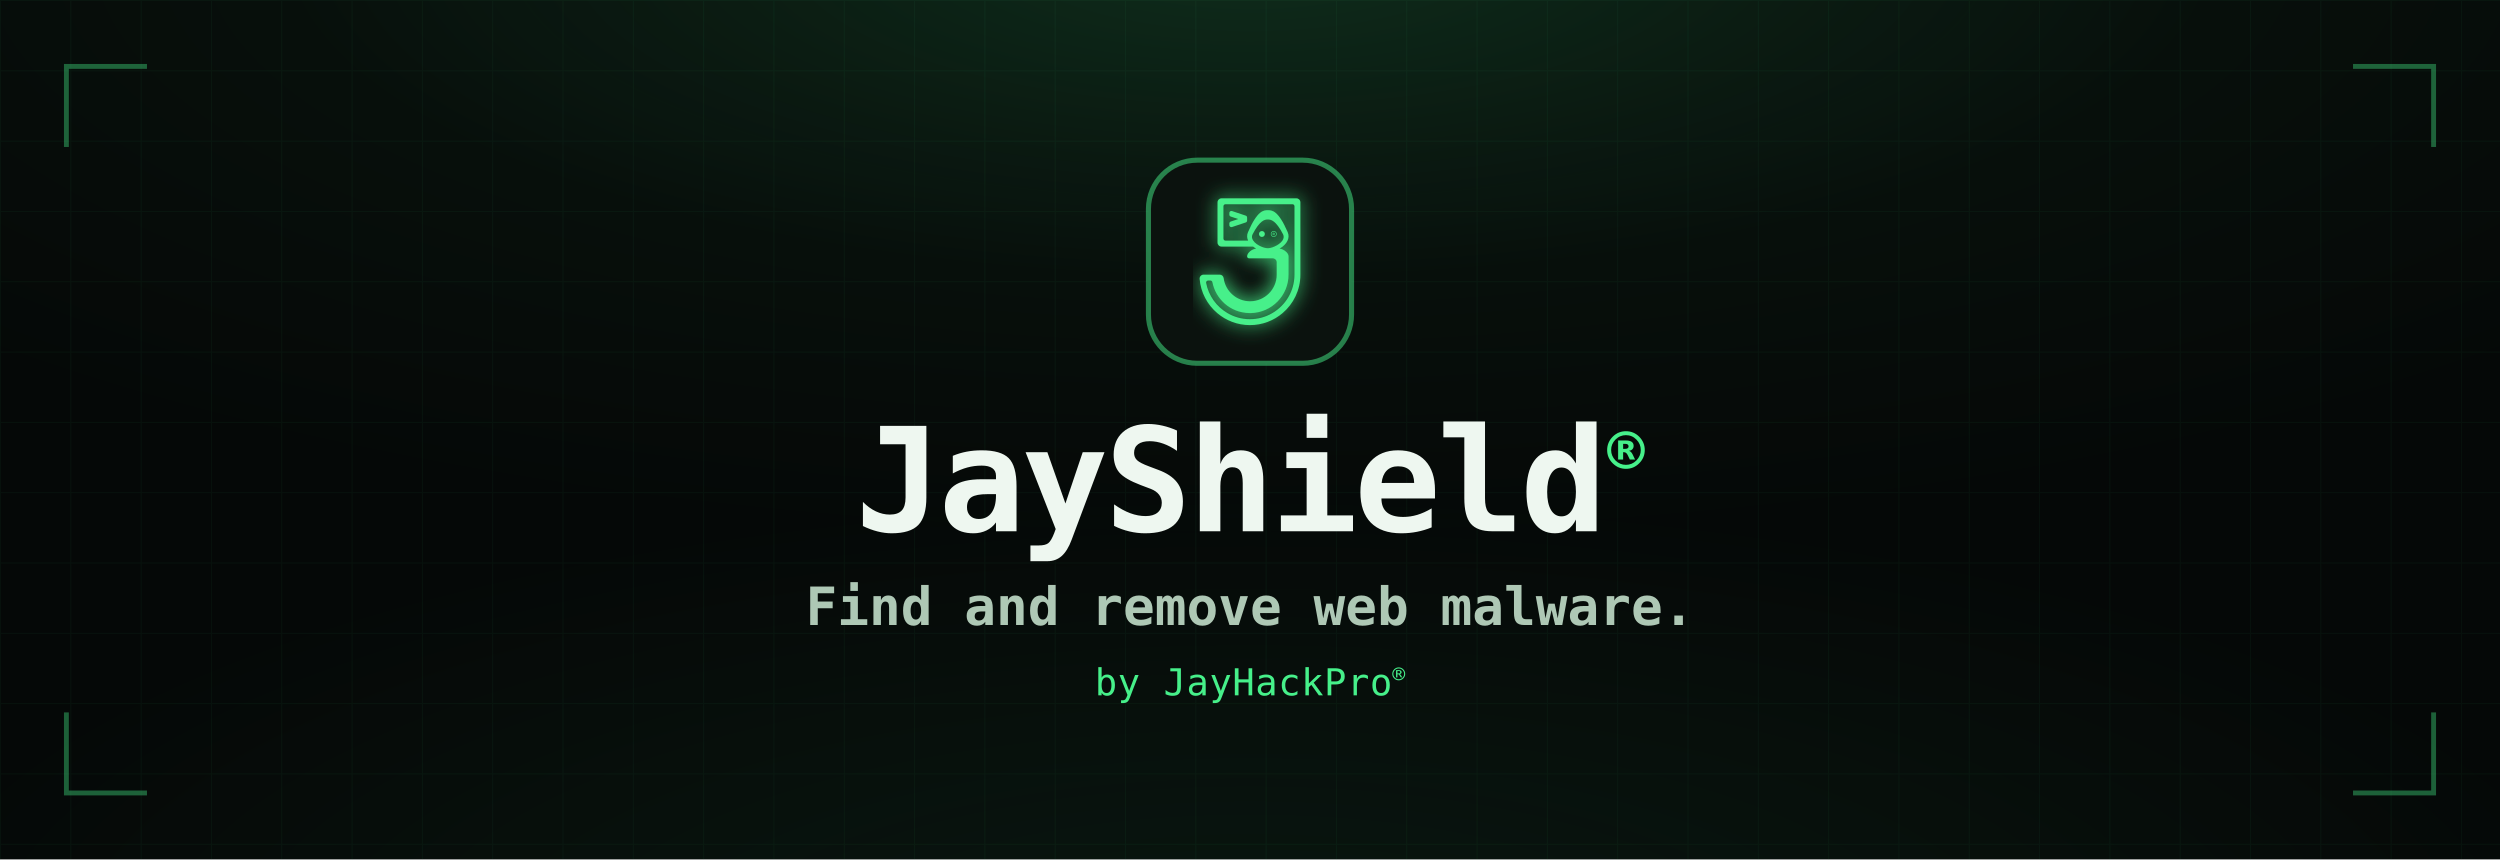
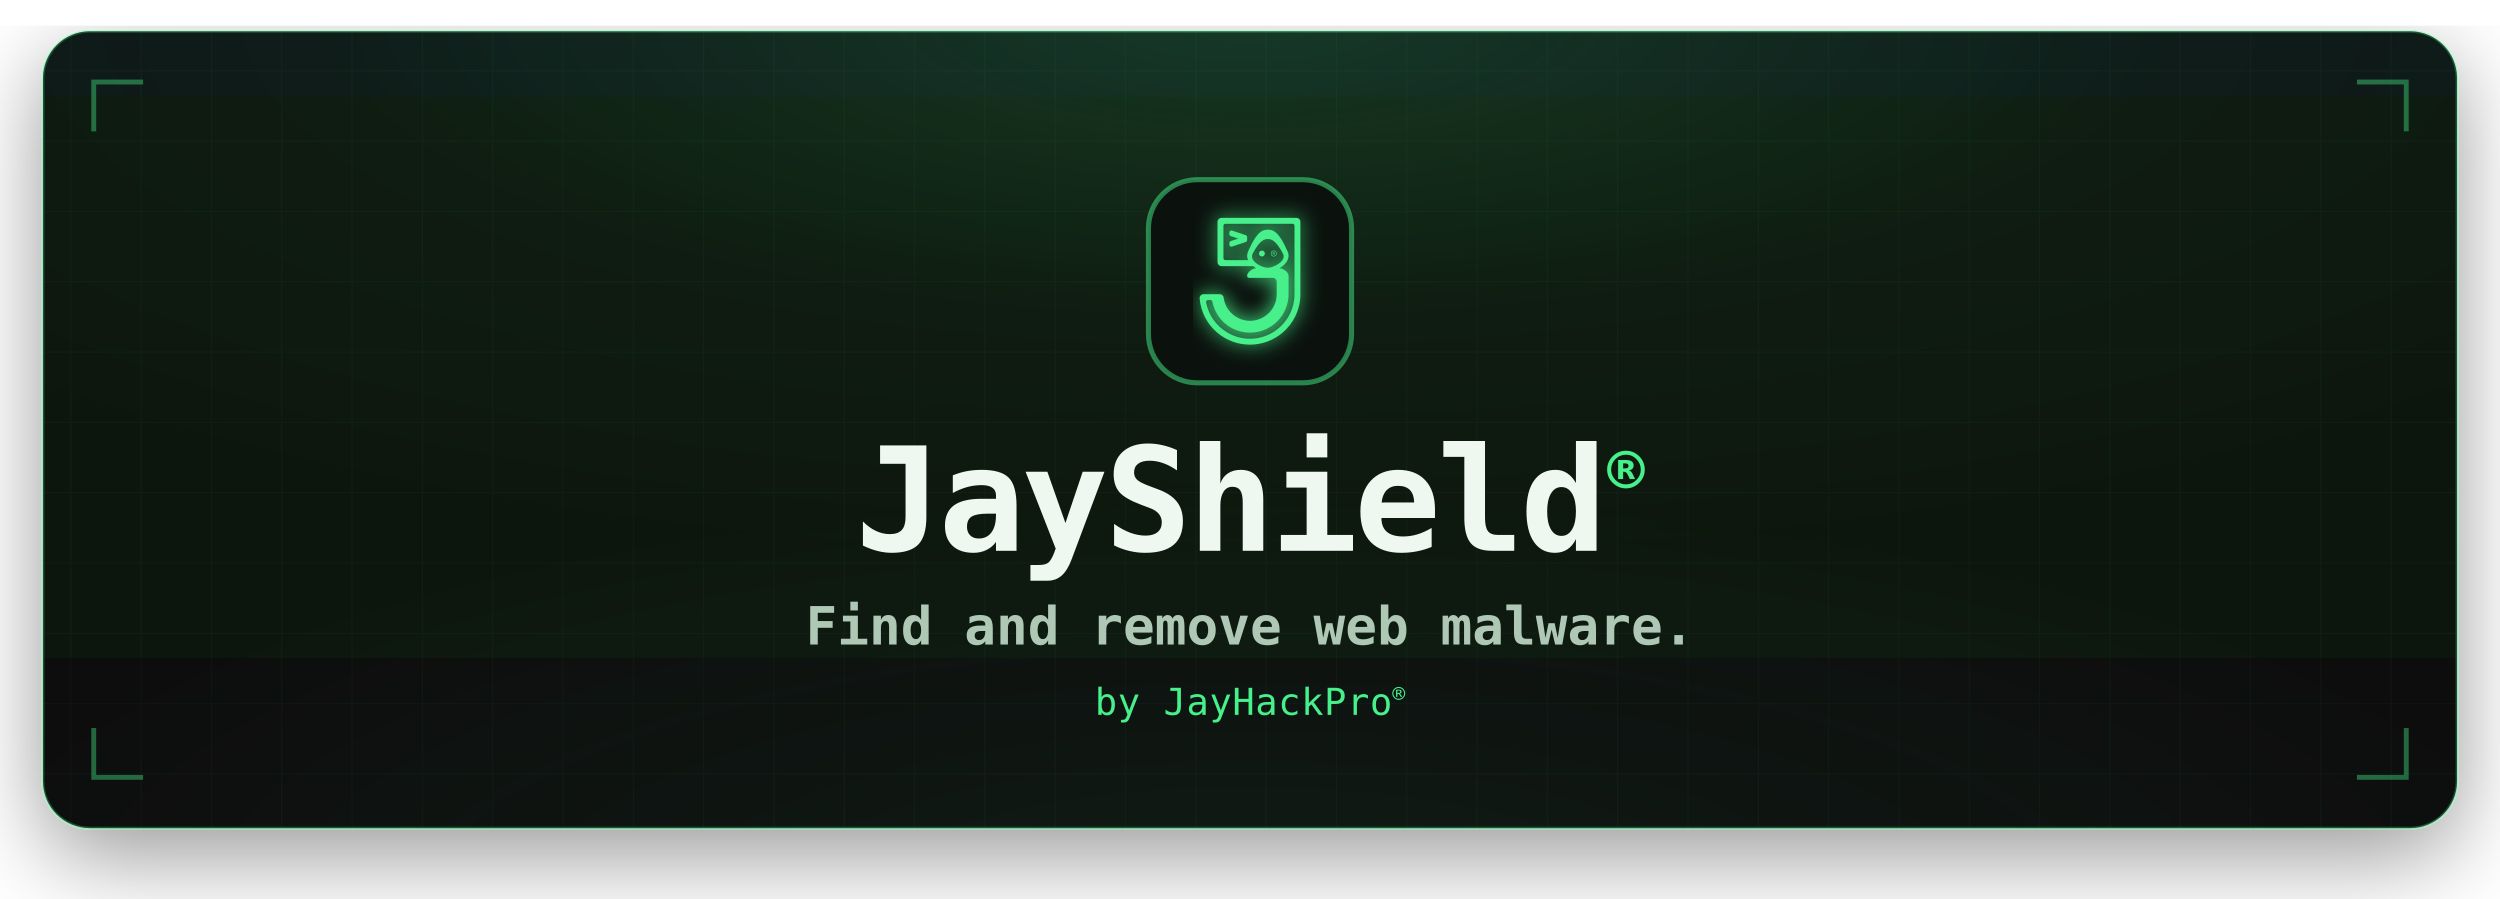
- <svg xmlns="http://www.w3.org/2000/svg" width="1280" height="440" viewBox="0 0 1280 440" font-family="ui-monospace, 'SF Mono', 'JetBrains Mono', Menlo, monospace">
+ <svg xmlns="http://www.w3.org/2000/svg" width="1280" height="460" viewBox="0 0 1280 460" font-family="ui-monospace, 'SF Mono', 'JetBrains Mono', Menlo, monospace">
  <defs>
-     <radialGradient id="gTop" cx="50%" cy="-6%" r="70%">
+     <linearGradient id="panelFill" x1="0" y1="0" x2="0" y2="1">
+       <stop offset="0%" stop-color="#0e1712" />
+       <stop offset="100%" stop-color="#0a100c" />
+     </linearGradient>
+     <radialGradient id="gTop" cx="50%" cy="-2%" r="70%">
      <stop offset="0%" stop-color="#46f08a" stop-opacity="0.16" />
      <stop offset="55%" stop-color="#46f08a" stop-opacity="0.03" />
      <stop offset="100%" stop-color="#46f08a" stop-opacity="0" />
    </radialGradient>
    <radialGradient id="gBot" cx="50%" cy="112%" r="55%">
      <stop offset="0%" stop-color="#2aa863" stop-opacity="0.10" />
      <stop offset="100%" stop-color="#2aa863" stop-opacity="0" />
    </radialGradient>
    <filter id="glowLogo" x="-50%" y="-50%" width="200%" height="200%">
      <feGaussianBlur stdDeviation="5" result="b" />
      <feMerge>
        <feMergeNode in="b" />
        <feMergeNode in="SourceGraphic" />
      </feMerge>
    </filter>
+     <filter id="shadow" x="-6%" y="-6%" width="112%" height="118%">
+       <feDropShadow dx="0" dy="13" stdDeviation="24" flood-color="#000000" flood-opacity="0.42" />
+     </filter>
    <pattern id="grid" width="36" height="36" patternUnits="userSpaceOnUse">
      <path d="M36 0H0V36" fill="none" stroke="#46f08a" stroke-opacity="0.04" stroke-width="1" />
    </pattern>
+     <clipPath id="clip">
+       <rect x="22" y="16" width="1236" height="408" rx="24" />
+     </clipPath>
  </defs>
-   <rect width="1280" height="440" fill="#050807" />
-   <rect width="1280" height="440" fill="url(#grid)" />
-   <rect width="1280" height="440" fill="url(#gTop)" />
-   <rect width="1280" height="440" fill="url(#gBot)" />
-   <g stroke="#46f08a" stroke-opacity="0.38" stroke-width="2.5" fill="none" stroke-linecap="square">
-     <path d="M34 74V34H74" />
-     <path d="M1246 74V34H1206" />
-     <path d="M34 366V406H74" />
-     <path d="M1246 366V406H1206" />
+   <g filter="url(#shadow)">
+     <rect x="22" y="16" width="1236" height="408" rx="24" fill="url(#panelFill)" stroke="#46f08a" stroke-opacity="0.28" stroke-width="1.5" />
  </g>
-   <g transform="translate(588 82)">
+   <g clip-path="url(#clip)">
+     <rect x="22" y="16" width="1236" height="408" fill="url(#grid)" />
+     <rect x="22" y="16" width="1236" height="408" fill="url(#gTop)" />
+     <rect x="22" y="16" width="1236" height="408" fill="url(#gBot)" />
+   </g>
+   <g stroke="#46f08a" stroke-opacity="0.4" stroke-width="2.5" fill="none" stroke-linecap="square">
+     <path d="M48 66V42H72" />
+     <path d="M1232 66V42H1208" />
+     <path d="M48 374V398H72" />
+     <path d="M1232 374V398H1208" />
+   </g>
+   <g transform="translate(588 92)">
    <rect x="0" y="0" width="104" height="104" rx="25" fill="#0b120e" stroke="#46f08a" stroke-opacity="0.5" stroke-width="2.6" />
    <svg x="17" y="17" width="70" height="70" viewBox="64 69 172 172" preserveAspectRatio="xMidYMid meet" filter="url(#glowLogo)">
      <g fill="#46f08a">
        <path d="M164.99 123.84a3.72 3.72 0 1 1 0-7.44 3.72 3.72 0 1 1 0 7.44m14.9-7.45a3.72 3.72 0 1 0 0 7.44 3.72 3.72 0 1 0 0-7.44m-.01 6.75c-1.67 0-3.02-1.36-3.02-3.02s1.36-3.02 3.02-3.02 3.02 1.36 3.02 3.02-1.35 3.02-3.02 3.02m18.62 27.61v-2.5c0-.03-.01-.05-.01-.08zm7.45 5.44h.01v15.06h-.01z" />
        <path d="M109.14 80.25v50.7c0 2.76 2.24 5 5 5h39.71c1.2.96 2.48 1.85 3.81 2.65-4.8.24-11.4 5.06-11.29 9.76.03 1.34 1.17 2.39 2.5 2.39h29.73c2.76 0 5 2.24 5 5v15.5c0 18.51-15 33.51-33.51 33.51-17 0-31.05-12.66-33.22-29.07-.33-2.52-2.42-4.44-4.97-4.44H91.61c-2.92 0-5.24 2.49-4.99 5.4 1.45 17.18 9.75 32.41 22.15 42.96 11.08 9.43 25.43 15.14 41.13 15.14s30.05-5.7 41.13-15.14c13.68-11.65 22.37-28.99 22.37-48.36v-91c0-2.76-2.24-5-5-5h-94.26c-2.76 0-5 2.24-5 5m71.55 55.7c-3.01 1.31-6.03 2.08-8.25 2.08-2.32 0-5.38-.77-8.4-2.08-3.99-1.73-7.91-4.42-10.01-7.56-1.64-2.45-2.17-5.18-.74-7.94 9.13-17.57 15.25-18.59 19.14-18.59s10.01 1.01 19.14 18.59c1.43 2.76.87 5.48-.8 7.94-2.13 3.15-6.1 5.83-10.08 7.56m25.27 35.3c0 20.59-11.17 38.62-27.76 48.36a55.7 55.7 0 0 1-28.3 7.7c-10.32 0-19.99-2.81-28.3-7.7-13.73-8.07-23.75-21.8-26.79-37.96-.29-1.54.9-2.96 2.47-2.96h2.92c1.18 0 2.21.82 2.44 1.98 4.19 21.15 22.26 38.43 46.36 38.95.37.01.74.03 1.11.03s.74-.02 1.11-.03c26.17-.59 47.28-22.05 47.28-48.36v-7.62h.01v-15.46c-.05-3.45-3.65-6.93-7.44-8.58-1.31-.57-2.63-.92-3.85-.99 1.35-.8 2.64-1.7 3.85-2.67 2.65-2.14 4.85-4.66 6.16-7.46 1.53-3.27 1.83-6.9.17-10.73-11.9-27.59-19.88-27.59-24.95-27.59s-13.05 0-24.95 27.59c-1.64 3.8-1.36 7.42.14 10.66H119.1a2.5 2.5 0 0 1-2.5-2.5V85.2a2.5 2.5 0 0 1 2.5-2.5h84.36a2.5 2.5 0 0 1 2.5 2.5v71h.01v15.05z" />
        <path d="m181.22 121.49-.8-1.1a.8.8 0 0 0 .54-.39q.12-.21.12-.48t-.12-.48c-.12-.21-.19-.25-.34-.32-.15-.08-.31-.11-.51-.11h-1.18c-.17 0-.32.13-.32.29v2.55c0 .16.14.29.32.29s.31-.13.31-.29v-1h.55l.77 1.15c.06.09.16.14.27.14h.26c.14-.02.21-.16.13-.25m-.92-1.6c-.06.04-.13.05-.21.05h-.85v-.85h.85c.08 0 .15.02.21.05s.11.09.14.15.05.14.05.22c0 .09-.02.16-.05.23s-.08.11-.14.15m-56.27-26.28v2.18c0 1.08.69 2.03 1.71 2.37l9.46 3.15-9.46 3.15c-1.02.34-1.71 1.3-1.71 2.37v2.18c0 1.71 1.67 2.91 3.29 2.37l17.34-5.78c1.02-.34 1.71-1.3 1.71-2.37v-3.84c0-1.08-.69-2.03-1.71-2.37l-17.34-5.78c-1.61-.54-3.29.67-3.29 2.37" />
      </g>
    </svg>
  </g>
-   <text x="640" y="272" text-anchor="middle" font-size="74" font-weight="800" letter-spacing="-2" fill="#eef7f0">JayShield<tspan font-size="32" dy="-30" fill="#46f08a">®</tspan>
+   <text x="640" y="282" text-anchor="middle" font-size="74" font-weight="800" letter-spacing="-2" fill="#eef7f0">JayShield<tspan font-size="32" dy="-30" fill="#46f08a">®</tspan>
  </text>
-   <text x="640" y="320" text-anchor="middle" font-size="27" font-weight="600" fill="#aec8b5">Find and remove web malware.</text>
-   <text x="640" y="356" text-anchor="middle" font-size="19" letter-spacing="0.3" fill="#46f08a">by JayHackPro<tspan font-size="11" dy="-7">®</tspan>
+   <text x="640" y="330" text-anchor="middle" font-size="27" font-weight="600" fill="#aec8b5">Find and remove web malware.</text>
+   <text x="640" y="366" text-anchor="middle" font-size="19" letter-spacing="0.3" fill="#46f08a">by JayHackPro<tspan font-size="11" dy="-7">®</tspan>
  </text>
</svg>
